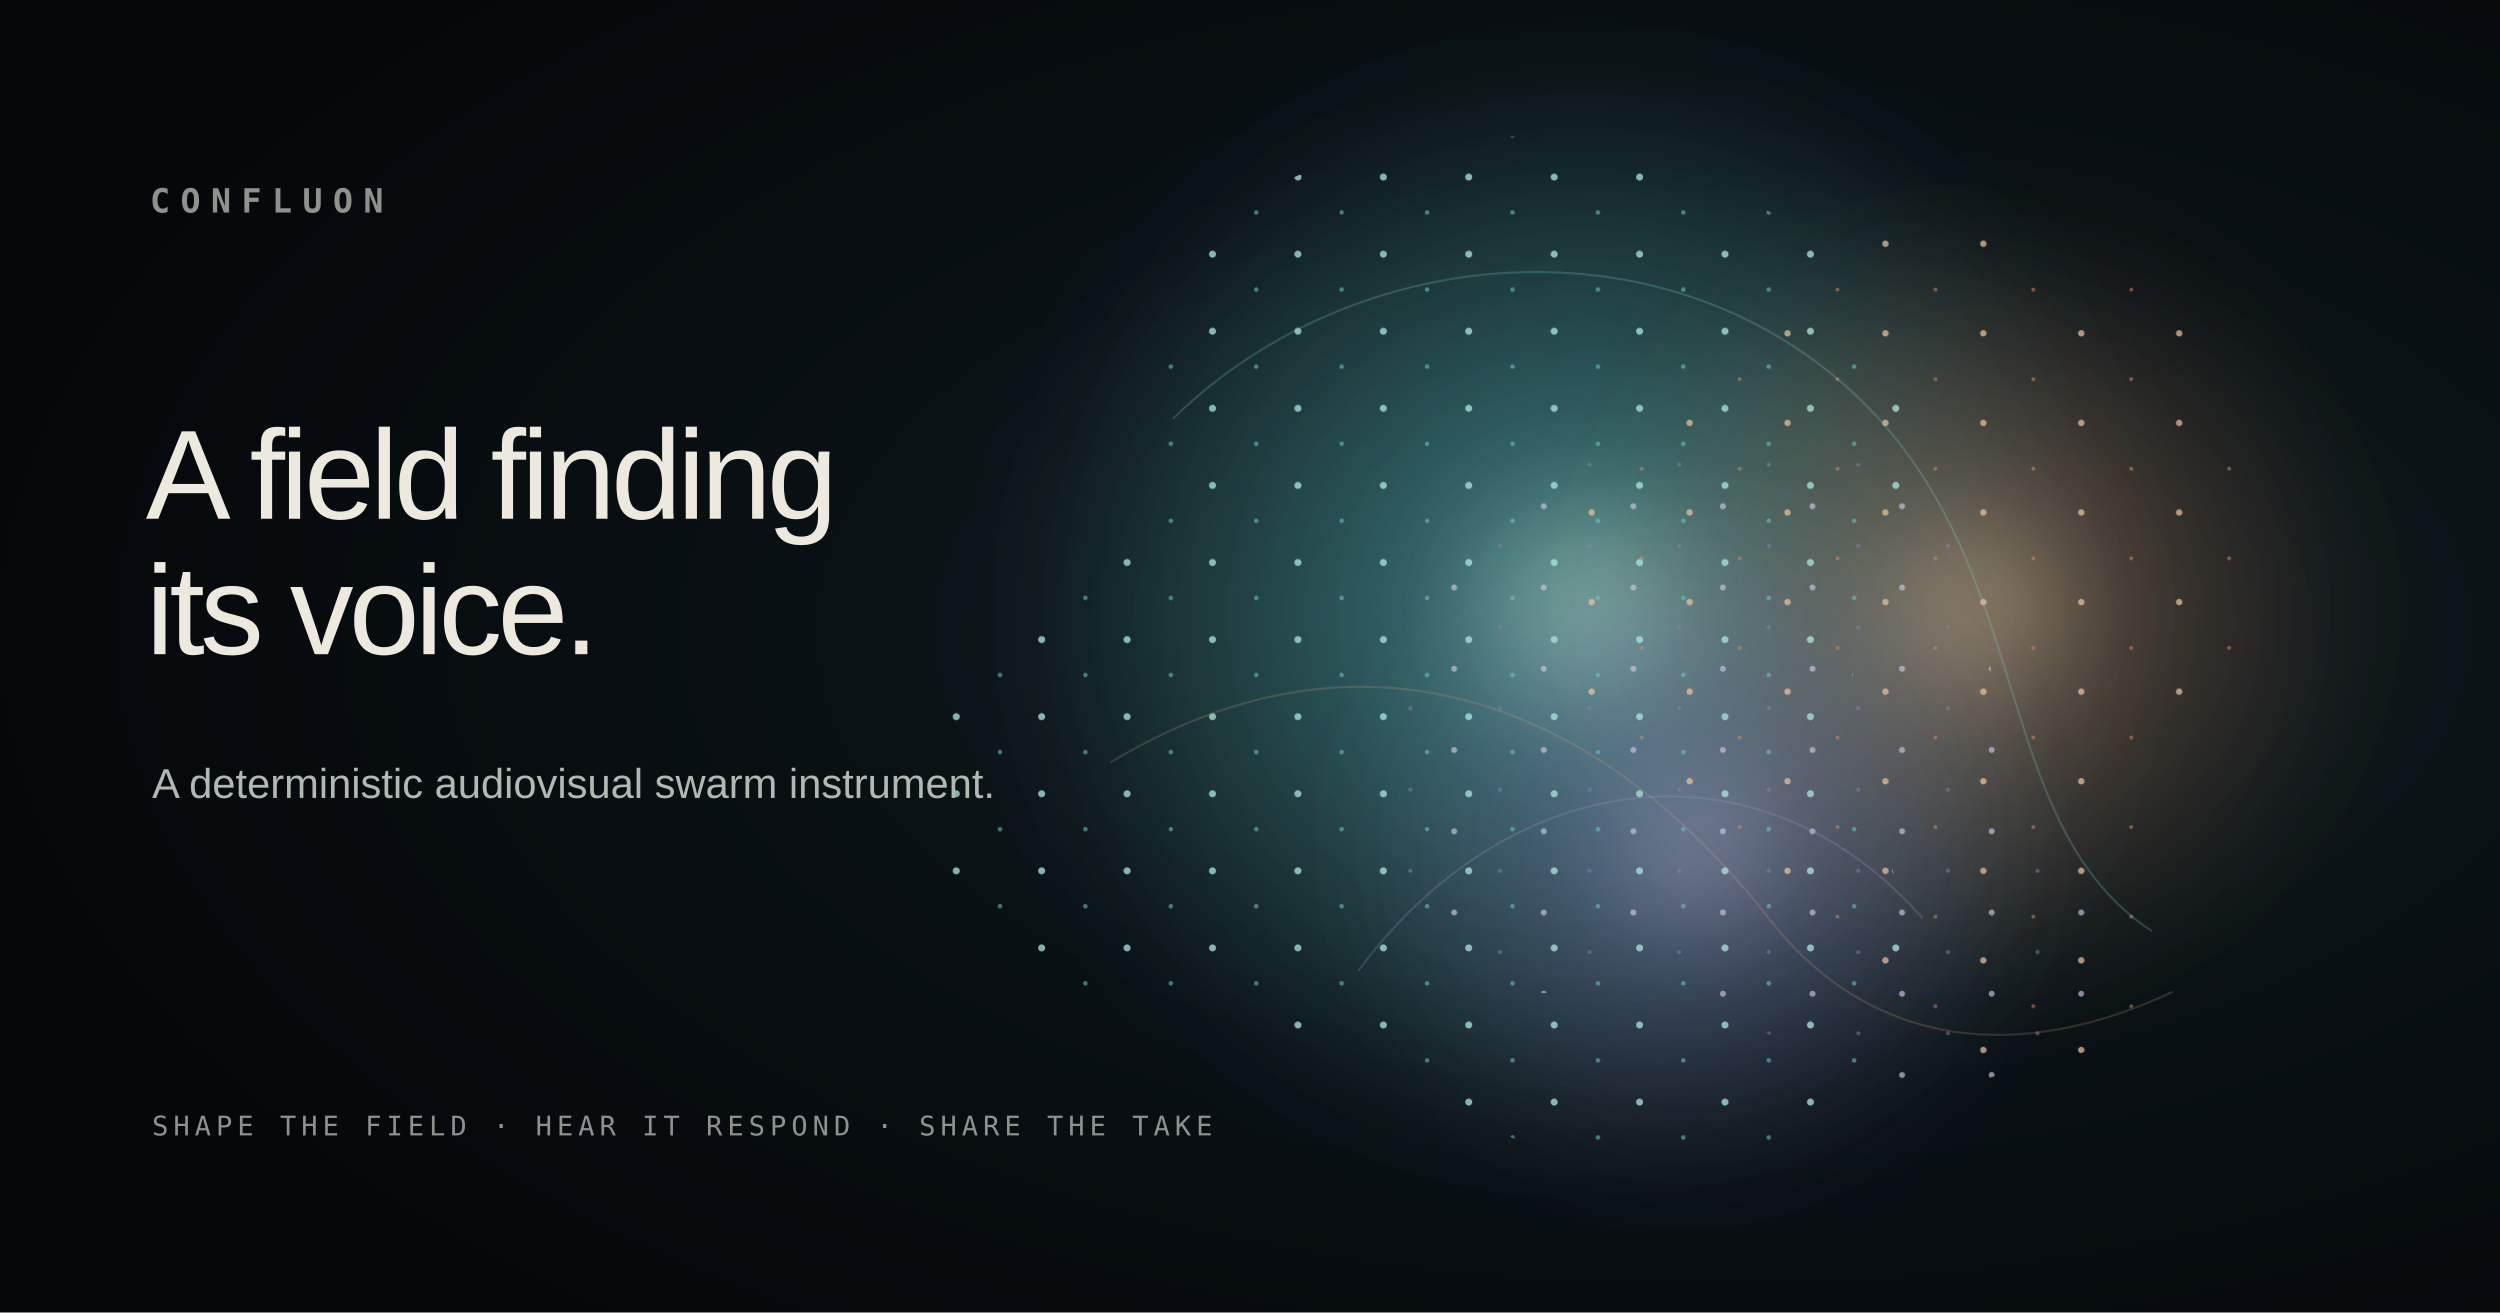
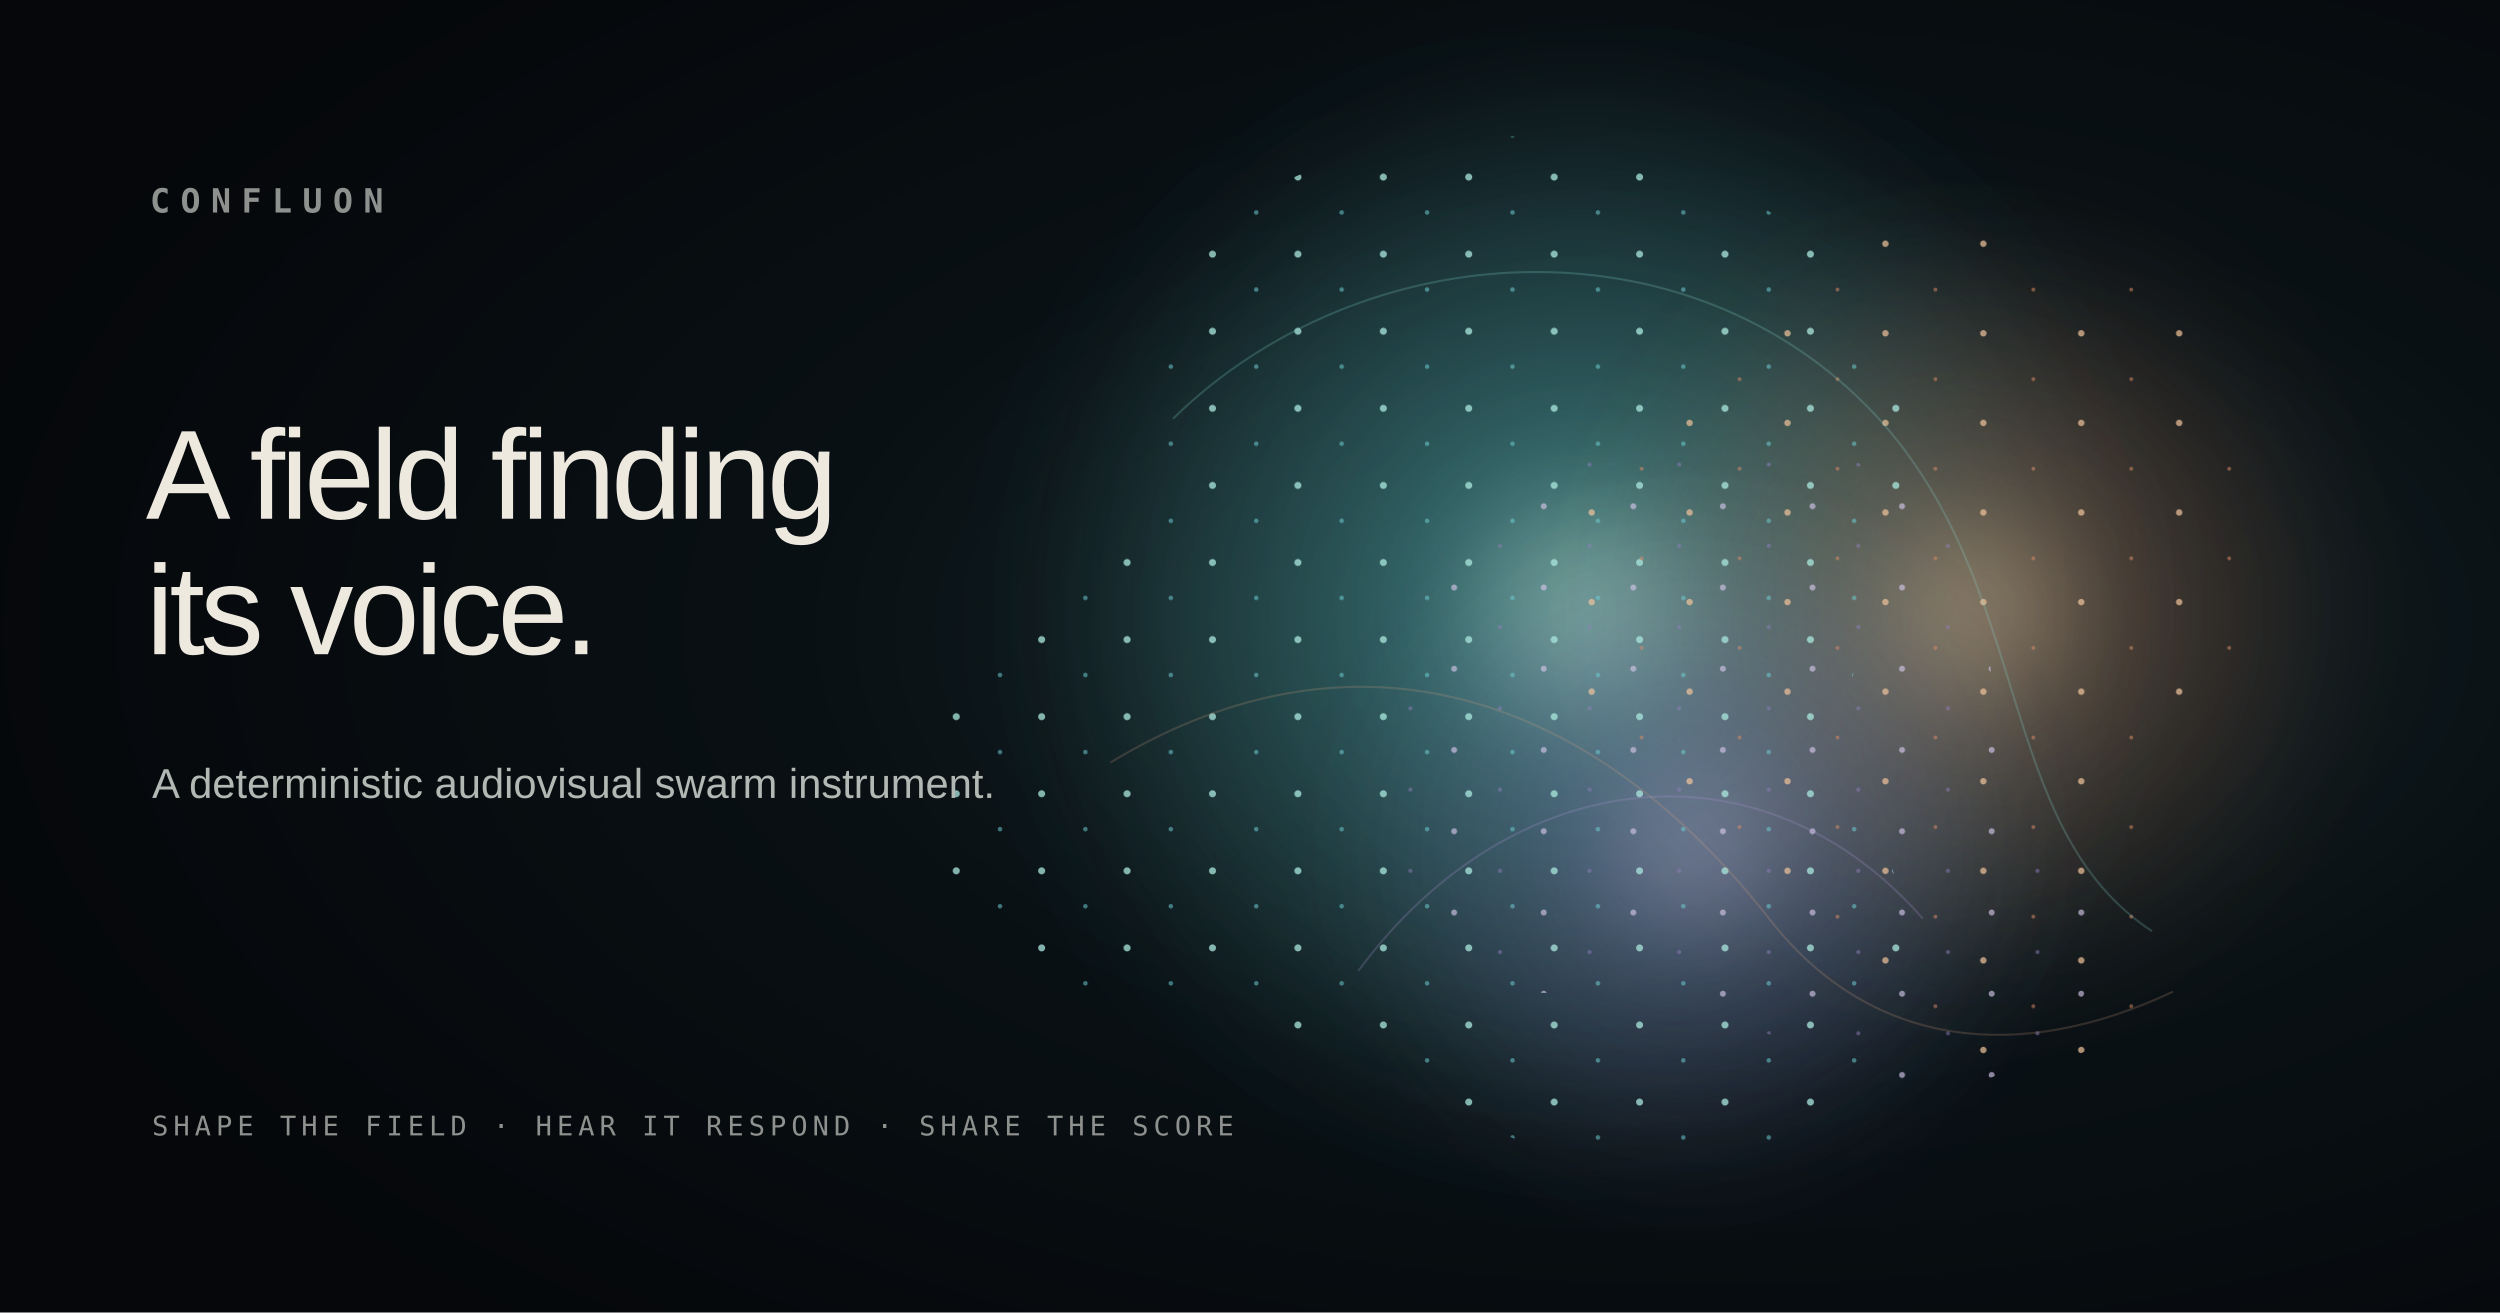
<svg xmlns="http://www.w3.org/2000/svg" width="1200" height="630" viewBox="0 0 1200 630">
  <defs>
    <radialGradient id="ground" cx="68%" cy="48%" r="72%">
      <stop offset="0" stop-color="#17272a" />
      <stop offset=".5" stop-color="#091014" />
      <stop offset="1" stop-color="#05070a" />
    </radialGradient>
    <radialGradient id="cyan" cx="50%" cy="50%" r="50%">
      <stop offset="0" stop-color="#bcead5" stop-opacity=".8" />
      <stop offset=".26" stop-color="#63cfd0" stop-opacity=".4" />
      <stop offset="1" stop-color="#63cfd0" stop-opacity="0" />
    </radialGradient>
    <radialGradient id="amber" cx="50%" cy="50%" r="50%">
      <stop offset="0" stop-color="#f2d3a6" stop-opacity=".72" />
      <stop offset=".28" stop-color="#d3865f" stop-opacity=".32" />
      <stop offset="1" stop-color="#d3865f" stop-opacity="0" />
    </radialGradient>
    <radialGradient id="violet" cx="50%" cy="50%" r="50%">
      <stop offset="0" stop-color="#d8c7ee" stop-opacity=".64" />
      <stop offset=".3" stop-color="#8d78bd" stop-opacity=".28" />
      <stop offset="1" stop-color="#8d78bd" stop-opacity="0" />
    </radialGradient>
    <filter id="soft">
      <feGaussianBlur stdDeviation="26" />
    </filter>
    <pattern id="cyan-points" width="41" height="37" patternUnits="userSpaceOnUse">
      <circle cx="8" cy="11" r="1.7" fill="#a9e7dd" opacity=".82" />
      <circle cx="29" cy="28" r="1.1" fill="#6dcbd0" opacity=".58" />
    </pattern>
    <pattern id="amber-points" width="47" height="43" patternUnits="userSpaceOnUse">
      <circle cx="12" cy="31" r="1.55" fill="#f1c49b" opacity=".76" />
      <circle cx="36" cy="10" r=".95" fill="#dc8c68" opacity=".54" />
    </pattern>
    <pattern id="violet-points" width="43" height="39" patternUnits="userSpaceOnUse">
      <circle cx="10" cy="9" r="1.45" fill="#d2c4e7" opacity=".7" />
      <circle cx="32" cy="28" r="1" fill="#927fc0" opacity=".5" />
    </pattern>
    <clipPath id="cyan-field">
      <path d="M640 78c112-35 237 5 268 99 29 89-50 135-8 219 34 69 4 148-83 163-105 18-161-83-256-74-86 8-143-62-111-133 30-68 100-77 100-151 0-61 31-105 90-123z" />
    </clipPath>
    <clipPath id="amber-field">
      <path d="M935 101c78 9 147 67 154 143 7 73-65 103-47 171 18 67-49 119-116 88-66-30-63-104-129-128-72-26-78-105-20-145 54-38 84-137 158-129z" />
    </clipPath>
    <clipPath id="violet-field">
      <path d="M722 247c67-55 158-53 207 5 47 55 8 111 55 153 47 43 13 112-51 117-72 6-103-62-167-48-68 15-120-37-100-94 18-52-2-91 56-133z" />
    </clipPath>
  </defs>
  <rect width="1200" height="630" fill="url(#ground)" />
  <circle cx="760" cy="293" r="270" fill="url(#cyan)" filter="url(#soft)" />
  <circle cx="948" cy="292" r="190" fill="url(#amber)" filter="url(#soft)" />
  <circle cx="812" cy="409" r="170" fill="url(#violet)" filter="url(#soft)" />
  <g opacity=".92">
    <rect x="420" y="44" width="560" height="540" fill="url(#cyan-points)" clip-path="url(#cyan-field)" />
    <rect x="748" y="66" width="380" height="470" fill="url(#amber-points)" clip-path="url(#amber-field)" />
    <rect x="640" y="216" width="390" height="350" fill="url(#violet-points)" clip-path="url(#violet-field)" />
  </g>
  <g fill="none" stroke-width="1">
    <path d="M563 201c91-89 247-98 337-2 77 83 57 198 133 248" stroke="#86d8cf" opacity=".22" />
    <path d="M533 366c119-72 233-32 317 76 48 61 119 69 193 34" stroke="#d9a27d" opacity=".2" />
    <path d="M652 466c74-100 194-113 271-25" stroke="#aa95cf" opacity=".23" />
  </g>
  <g font-family="Avenir Next, Helvetica Neue, Arial, sans-serif" fill="#eee9df">
    <text x="72" y="102" font-family="SFMono-Regular, Menlo, monospace" font-size="16" font-weight="600" letter-spacing="5" fill="#8e918e">CONFLUON</text>
    <text x="70" y="249" font-size="61" font-weight="300" letter-spacing="-2.2">A field finding</text>
    <text x="70" y="314" font-size="61" font-weight="300" letter-spacing="-2.2">its voice.</text>
    <text x="73" y="383" font-size="20" font-weight="400" fill="#b2b8b3">A deterministic audiovisual swarm instrument.</text>
-     <text x="73" y="545" font-family="SFMono-Regular, Menlo, monospace" font-size="13" letter-spacing="2.4" fill="#8e918e">SHAPE THE FIELD · HEAR IT RESPOND · SHARE THE TAKE</text>
+     <text x="73" y="545" font-family="SFMono-Regular, Menlo, monospace" font-size="13" letter-spacing="2.4" fill="#8e918e">SHAPE THE FIELD · HEAR IT RESPOND · SHARE THE SCORE</text>
  </g>
</svg>
